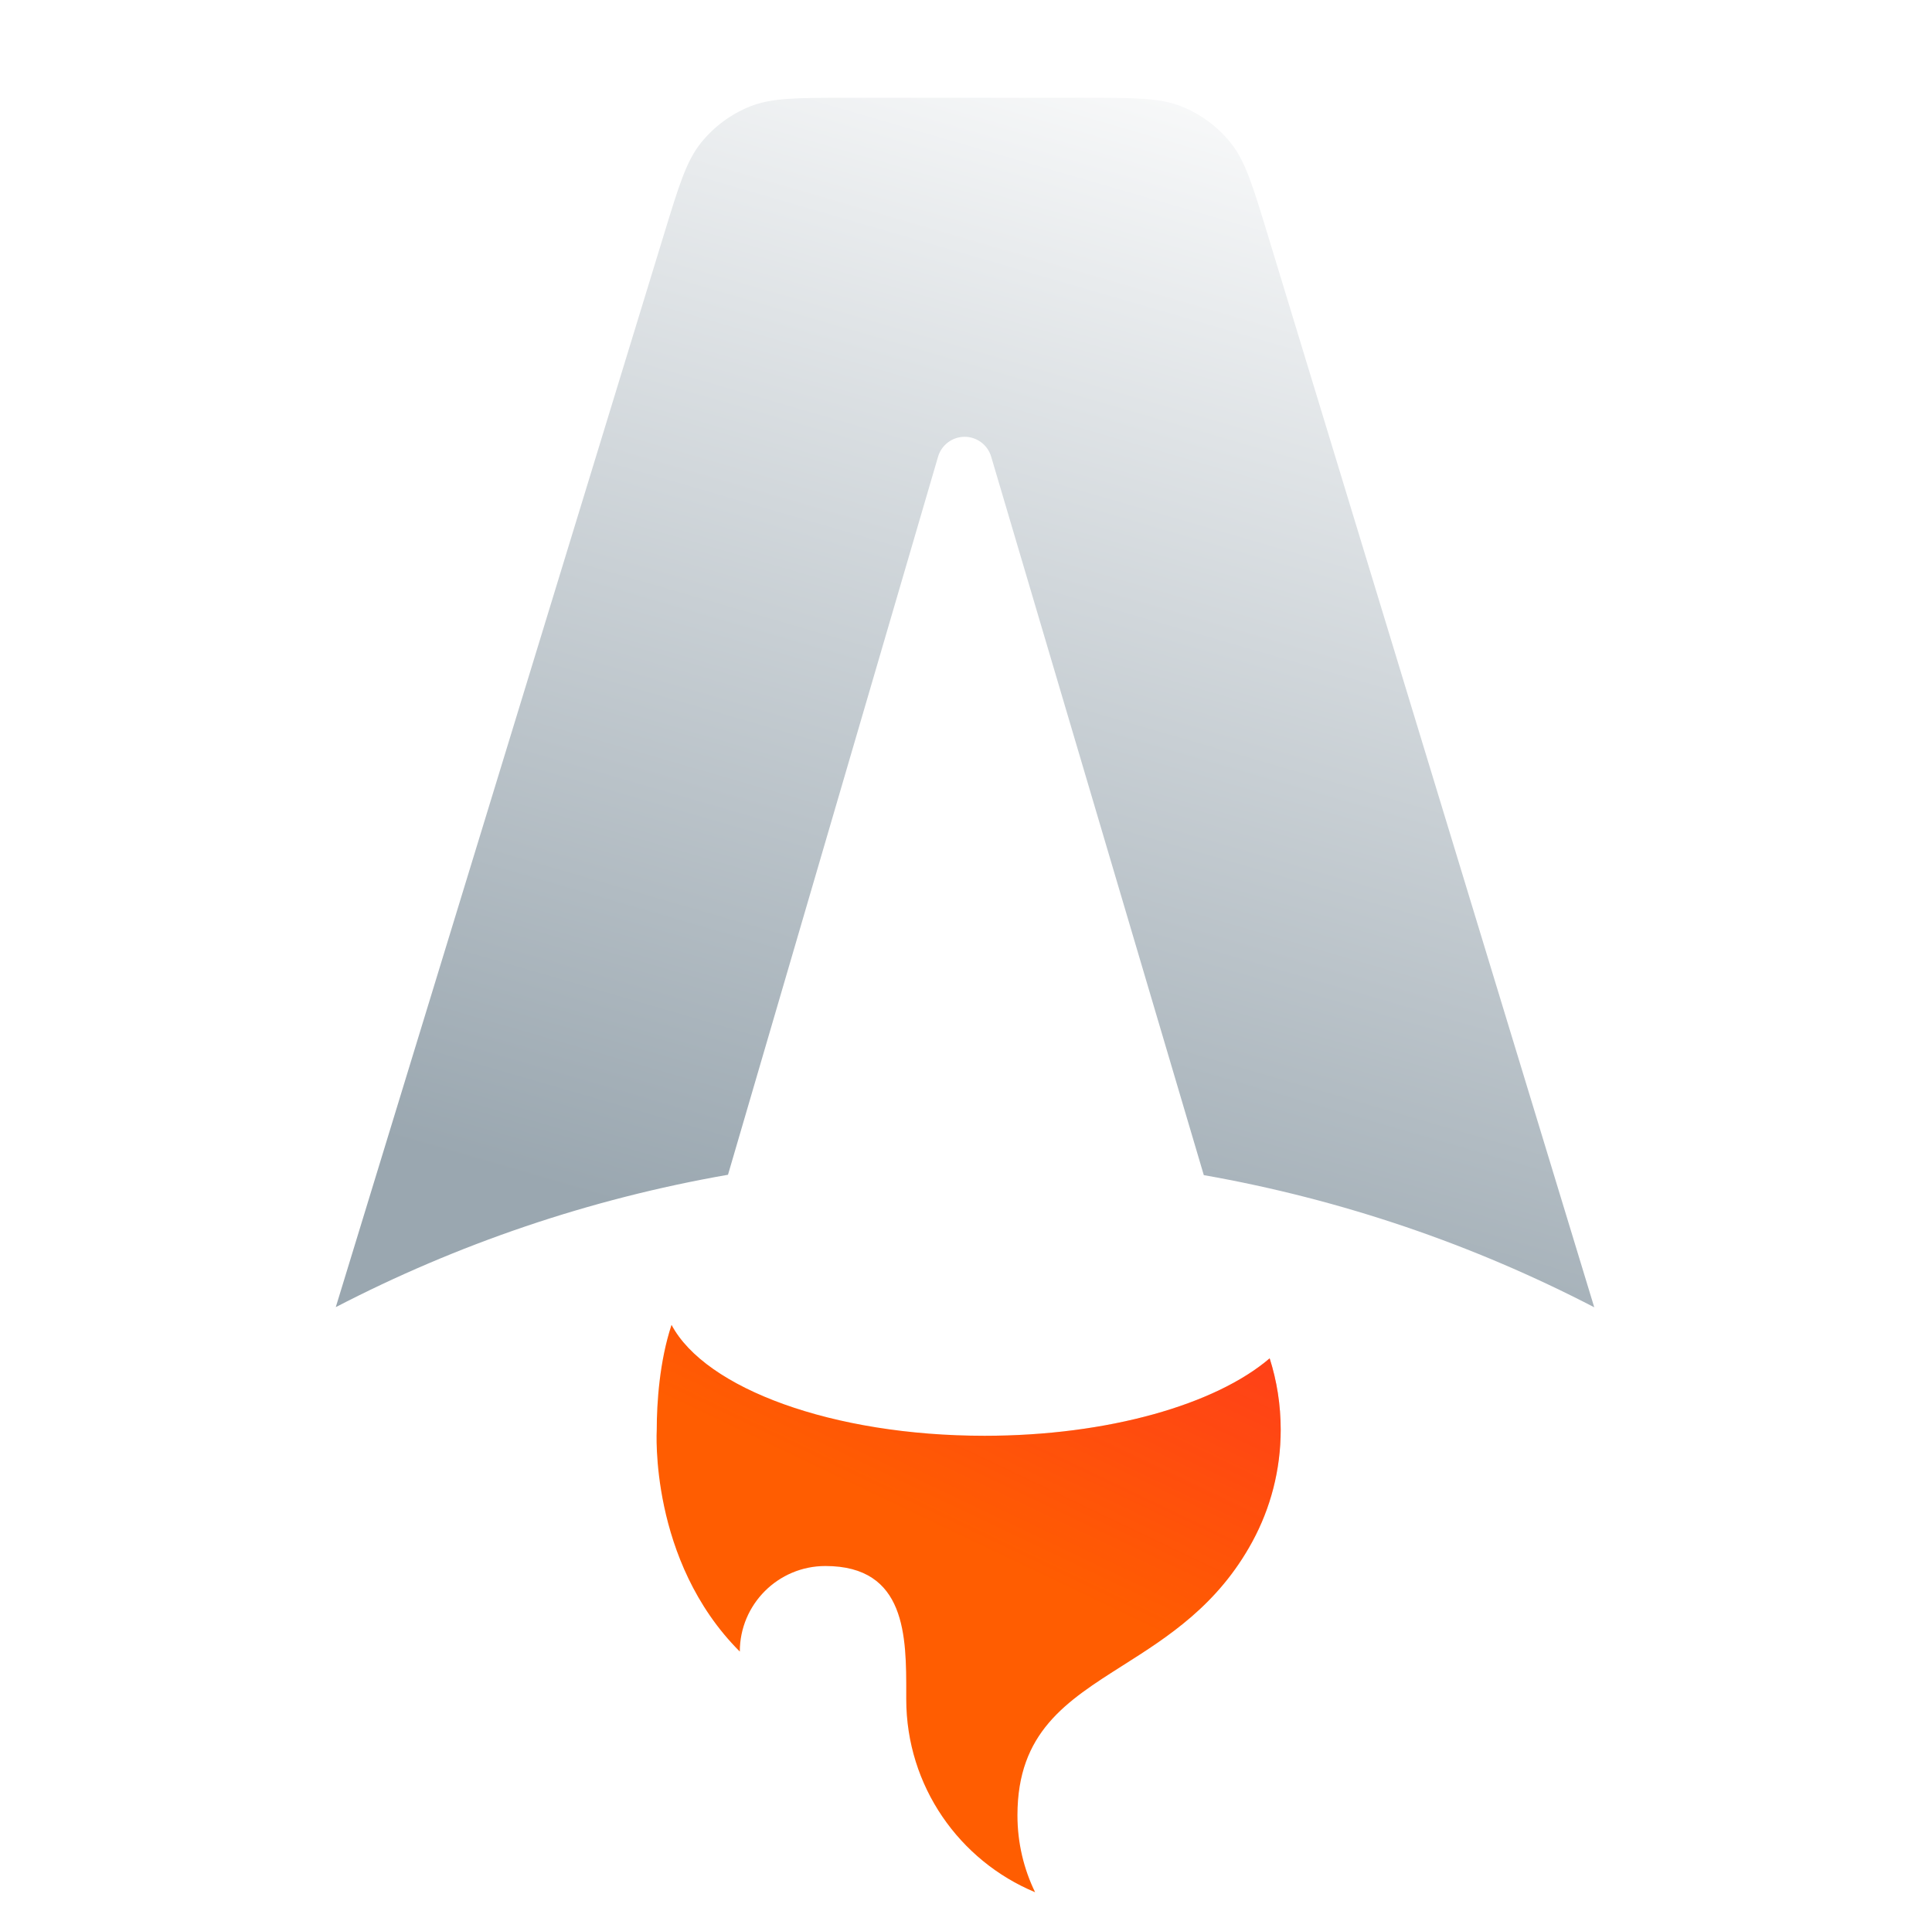
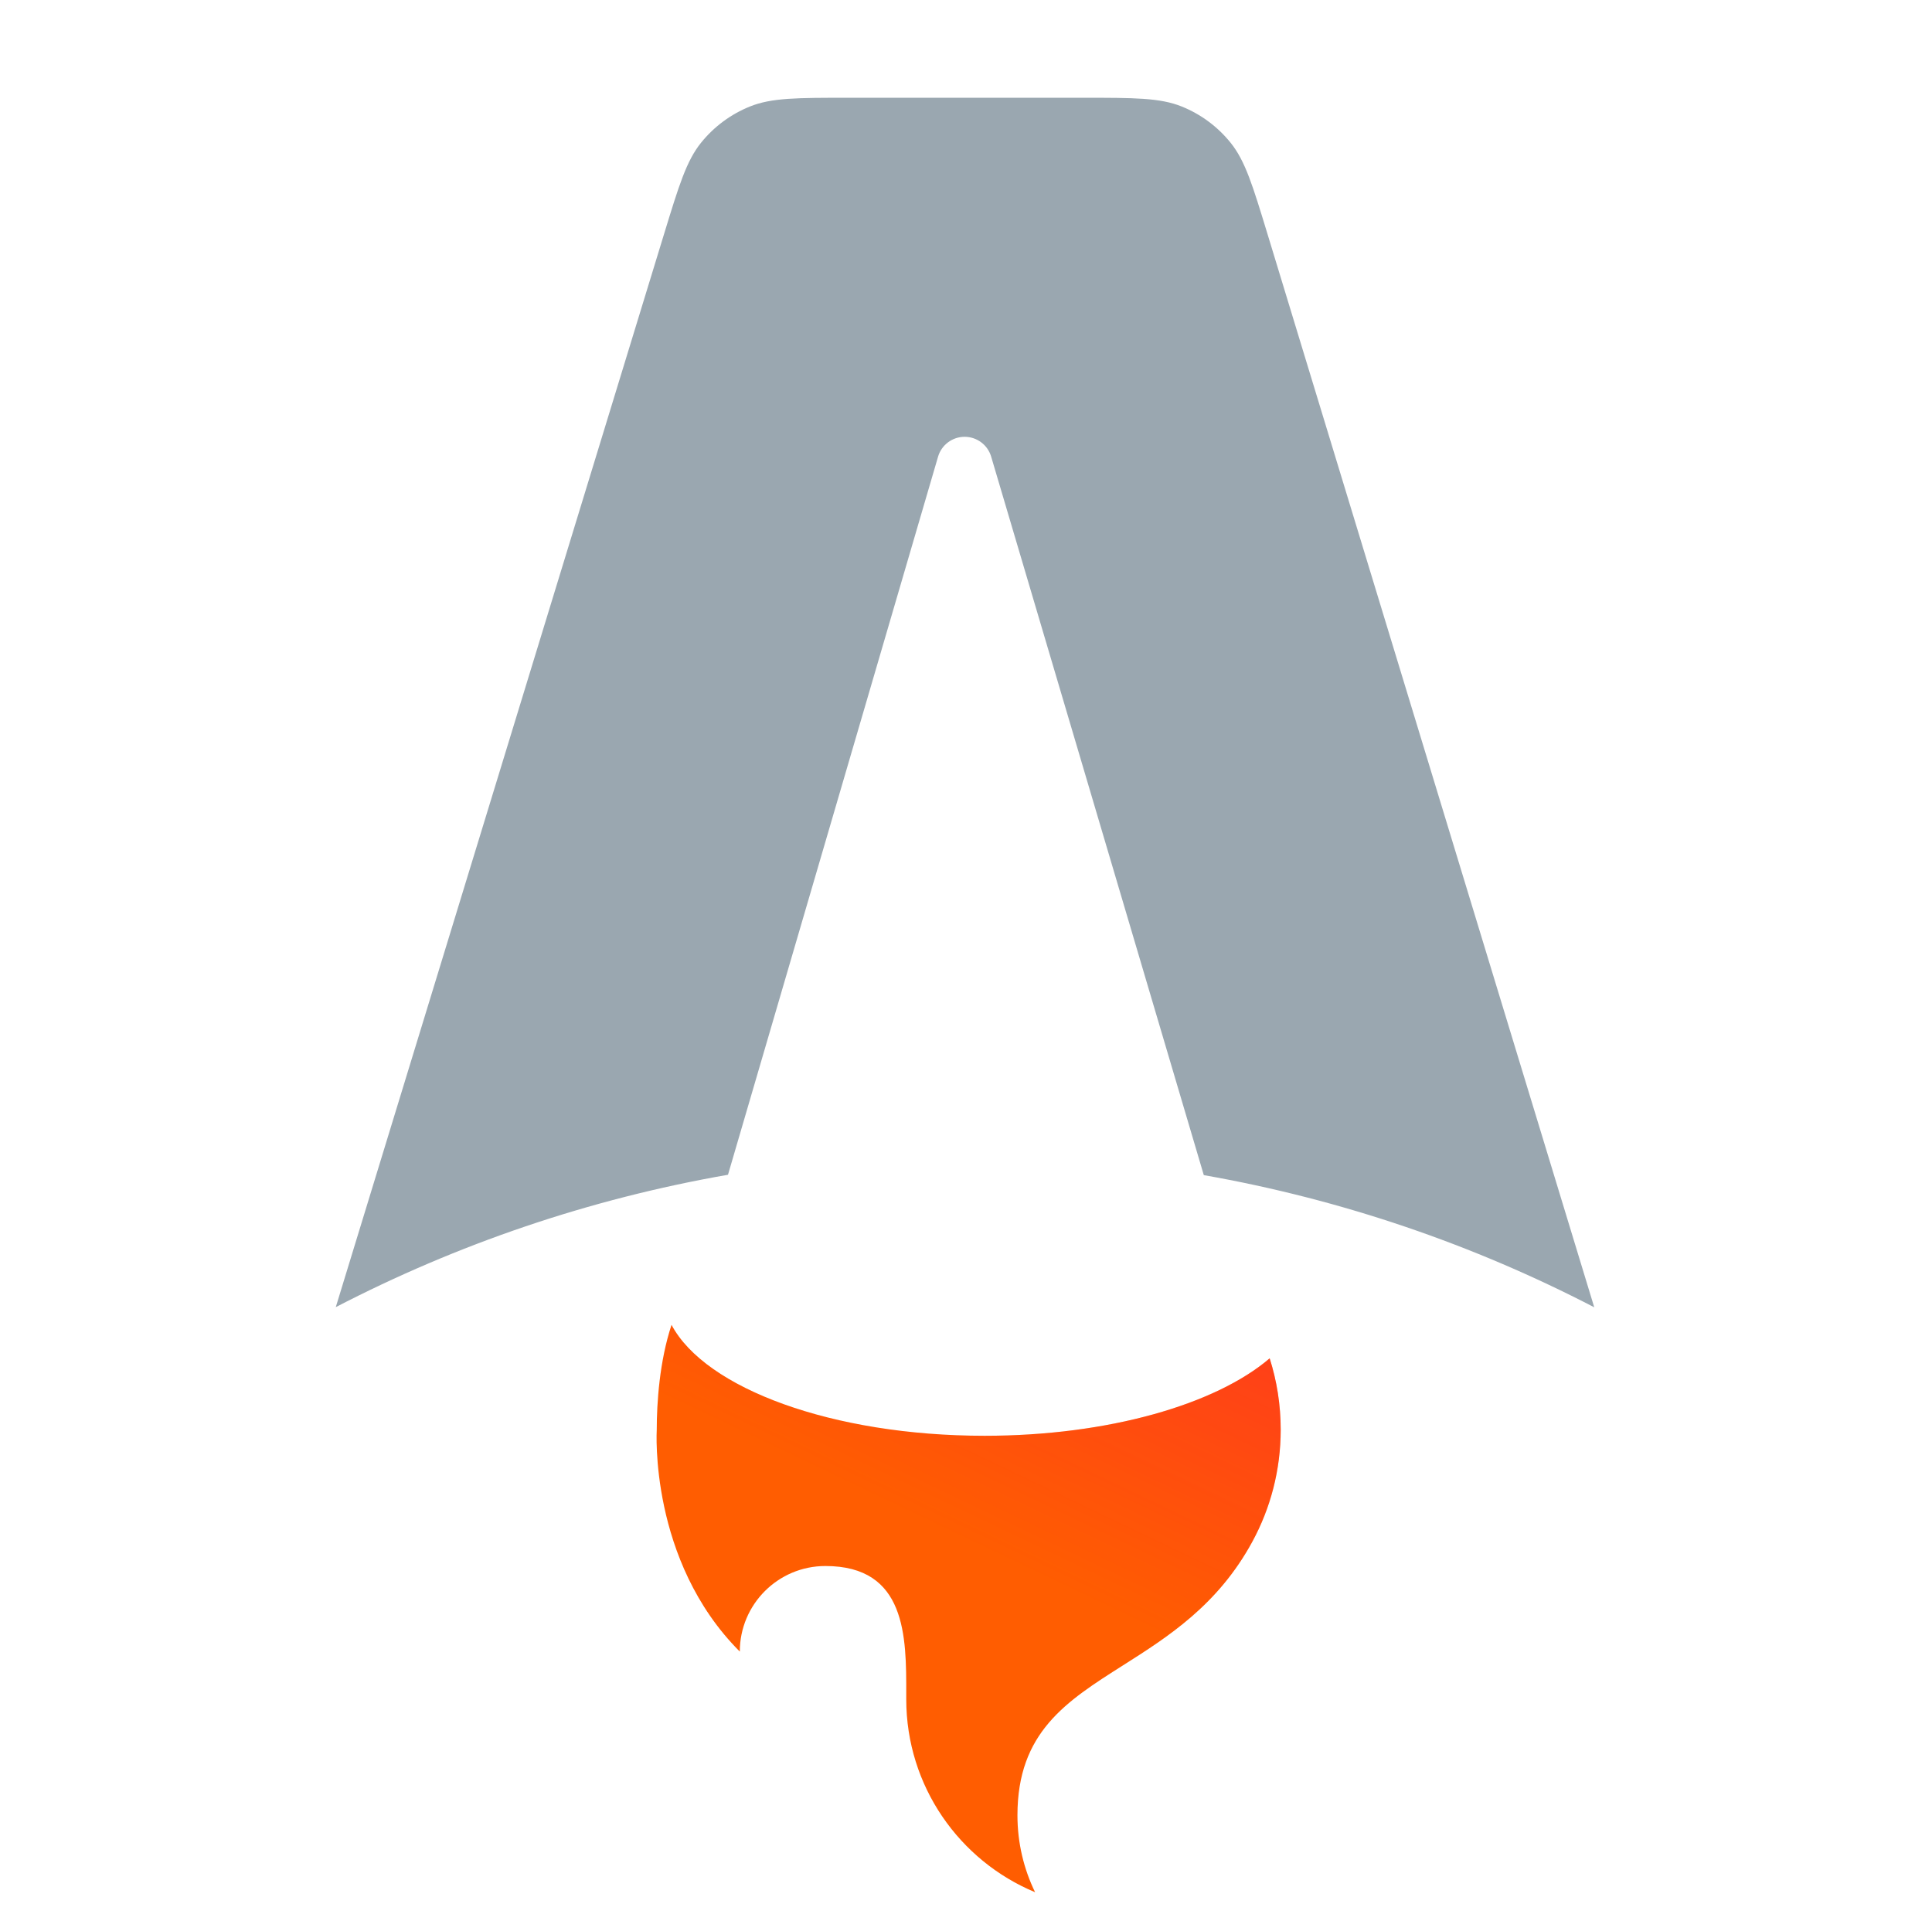
<svg xmlns="http://www.w3.org/2000/svg" width="1281" height="1280" viewBox="0 0 1281 1280" fill="none">
  <path fill-rule="evenodd" clip-rule="evenodd" d="M815.931 94.644C825.65 106.709 830.606 122.99 840.519 155.553L1057.06 866.901C976.999 825.368 889.964 795.413 798.174 779.252L657.182 302.798C654.875 295.002 647.715 289.654 639.585 289.654C631.434 289.654 624.26 295.03 621.972 302.853L482.688 779.011C390.471 795.1 303.038 825.109 222.634 866.793L440.24 155.388L440.24 155.388C450.183 122.882 455.154 106.629 464.874 94.585C473.455 83.953 484.616 75.696 497.293 70.6C511.652 64.828 528.649 64.828 562.642 64.828H718.067C752.104 64.828 769.123 64.828 783.496 70.612C796.184 75.718 807.352 83.992 815.931 94.644Z" fill="url(#paint0_linear_709_106)" />
  <path fill-rule="evenodd" clip-rule="evenodd" d="M841.843 900.754C806.146 931.279 734.895 952.097 652.822 952.097C552.089 952.097 467.659 920.737 445.256 878.561C437.247 902.732 435.45 930.396 435.45 948.068C435.45 948.068 430.173 1034.84 490.528 1095.2C490.528 1063.86 515.934 1038.46 547.273 1038.46C600.989 1038.46 600.929 1085.32 600.88 1123.34C600.878 1124.48 600.877 1125.61 600.877 1126.73C600.877 1184.44 636.147 1233.91 686.308 1254.77C678.816 1239.36 674.613 1222.05 674.613 1203.77C674.613 1148.73 706.926 1128.23 744.48 1104.41L744.481 1104.41C774.361 1085.46 807.56 1064.41 830.44 1022.17C842.379 1000.13 849.158 974.893 849.158 948.068C849.158 931.573 846.594 915.676 841.843 900.754Z" fill="#FF5D01" />
  <path fill-rule="evenodd" clip-rule="evenodd" d="M841.843 900.754C806.146 931.279 734.895 952.097 652.822 952.097C552.089 952.097 467.659 920.737 445.256 878.561C437.247 902.732 435.45 930.396 435.45 948.068C435.45 948.068 430.173 1034.84 490.528 1095.2C490.528 1063.86 515.934 1038.46 547.273 1038.46C600.989 1038.46 600.929 1085.32 600.88 1123.34C600.878 1124.48 600.877 1125.61 600.877 1126.73C600.877 1184.44 636.147 1233.91 686.308 1254.77C678.816 1239.36 674.613 1222.05 674.613 1203.77C674.613 1148.73 706.926 1128.23 744.48 1104.41L744.481 1104.41C774.361 1085.46 807.56 1064.41 830.44 1022.17C842.379 1000.13 849.158 974.893 849.158 948.068C849.158 931.573 846.594 915.676 841.843 900.754Z" fill="url(#paint1_linear_709_106)" />
  <defs>
    <linearGradient id="paint0_linear_709_106" x1="883.889" y1="27.113" x2="639.848" y2="866.902" gradientUnits="userSpaceOnUse">
-       <stop stop-color="white" />
+       <stop stop-color="#9AA7B0" />
      <stop offset="1" stop-color="#9AA7B0" />
    </linearGradient>
    <linearGradient id="paint1_linear_709_106" x1="1002.57" y1="652.45" x2="791.219" y2="1094.91" gradientUnits="userSpaceOnUse">
      <stop stop-color="#FF1639" />
      <stop offset="1" stop-color="#FF1639" stop-opacity="0" />
    </linearGradient>
  </defs>
</svg>
